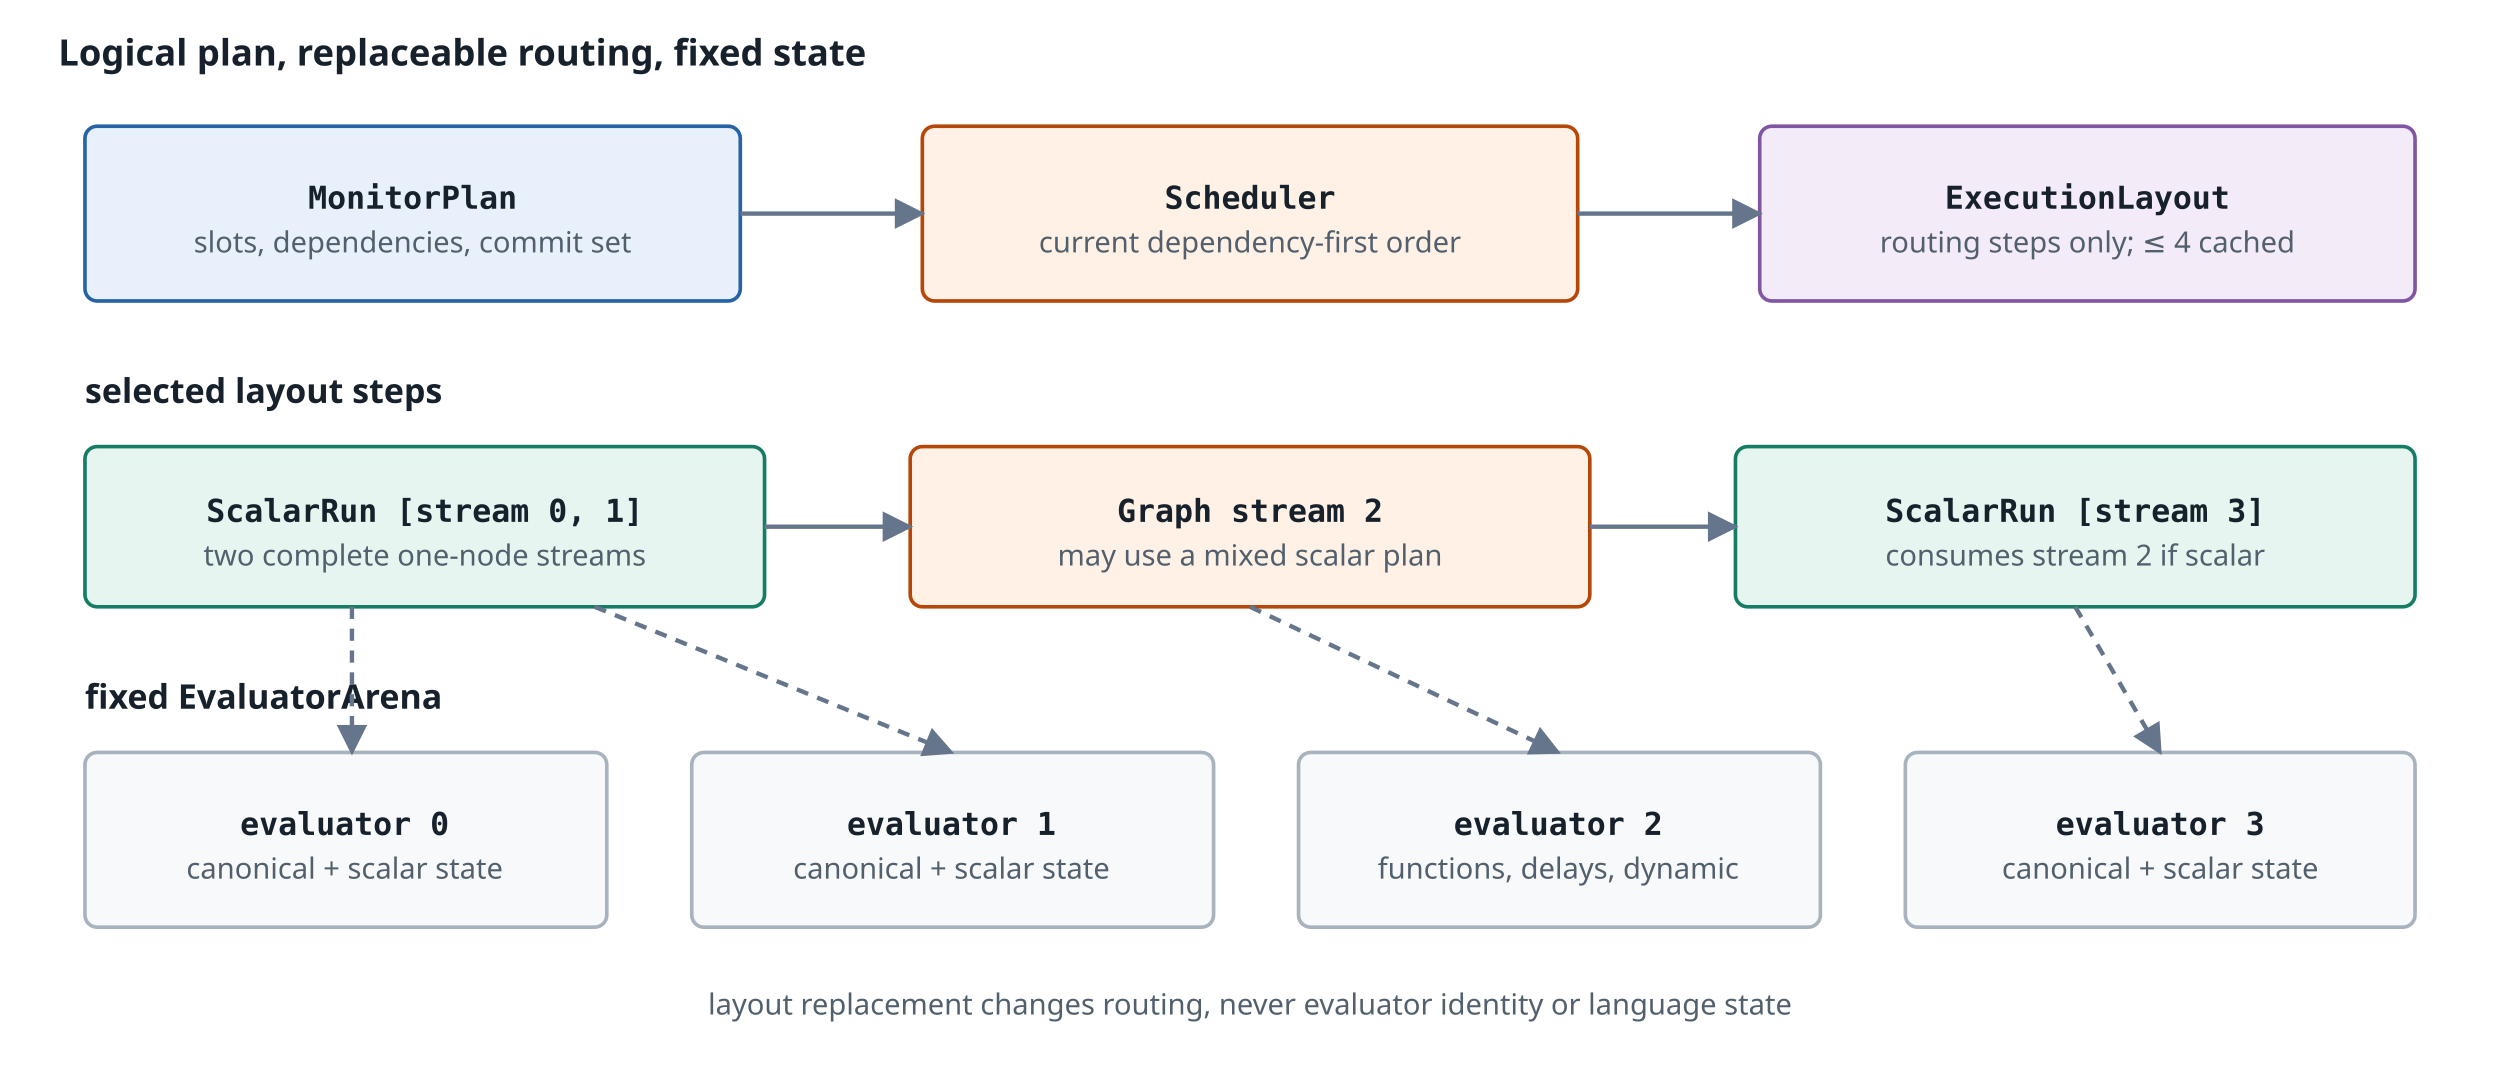
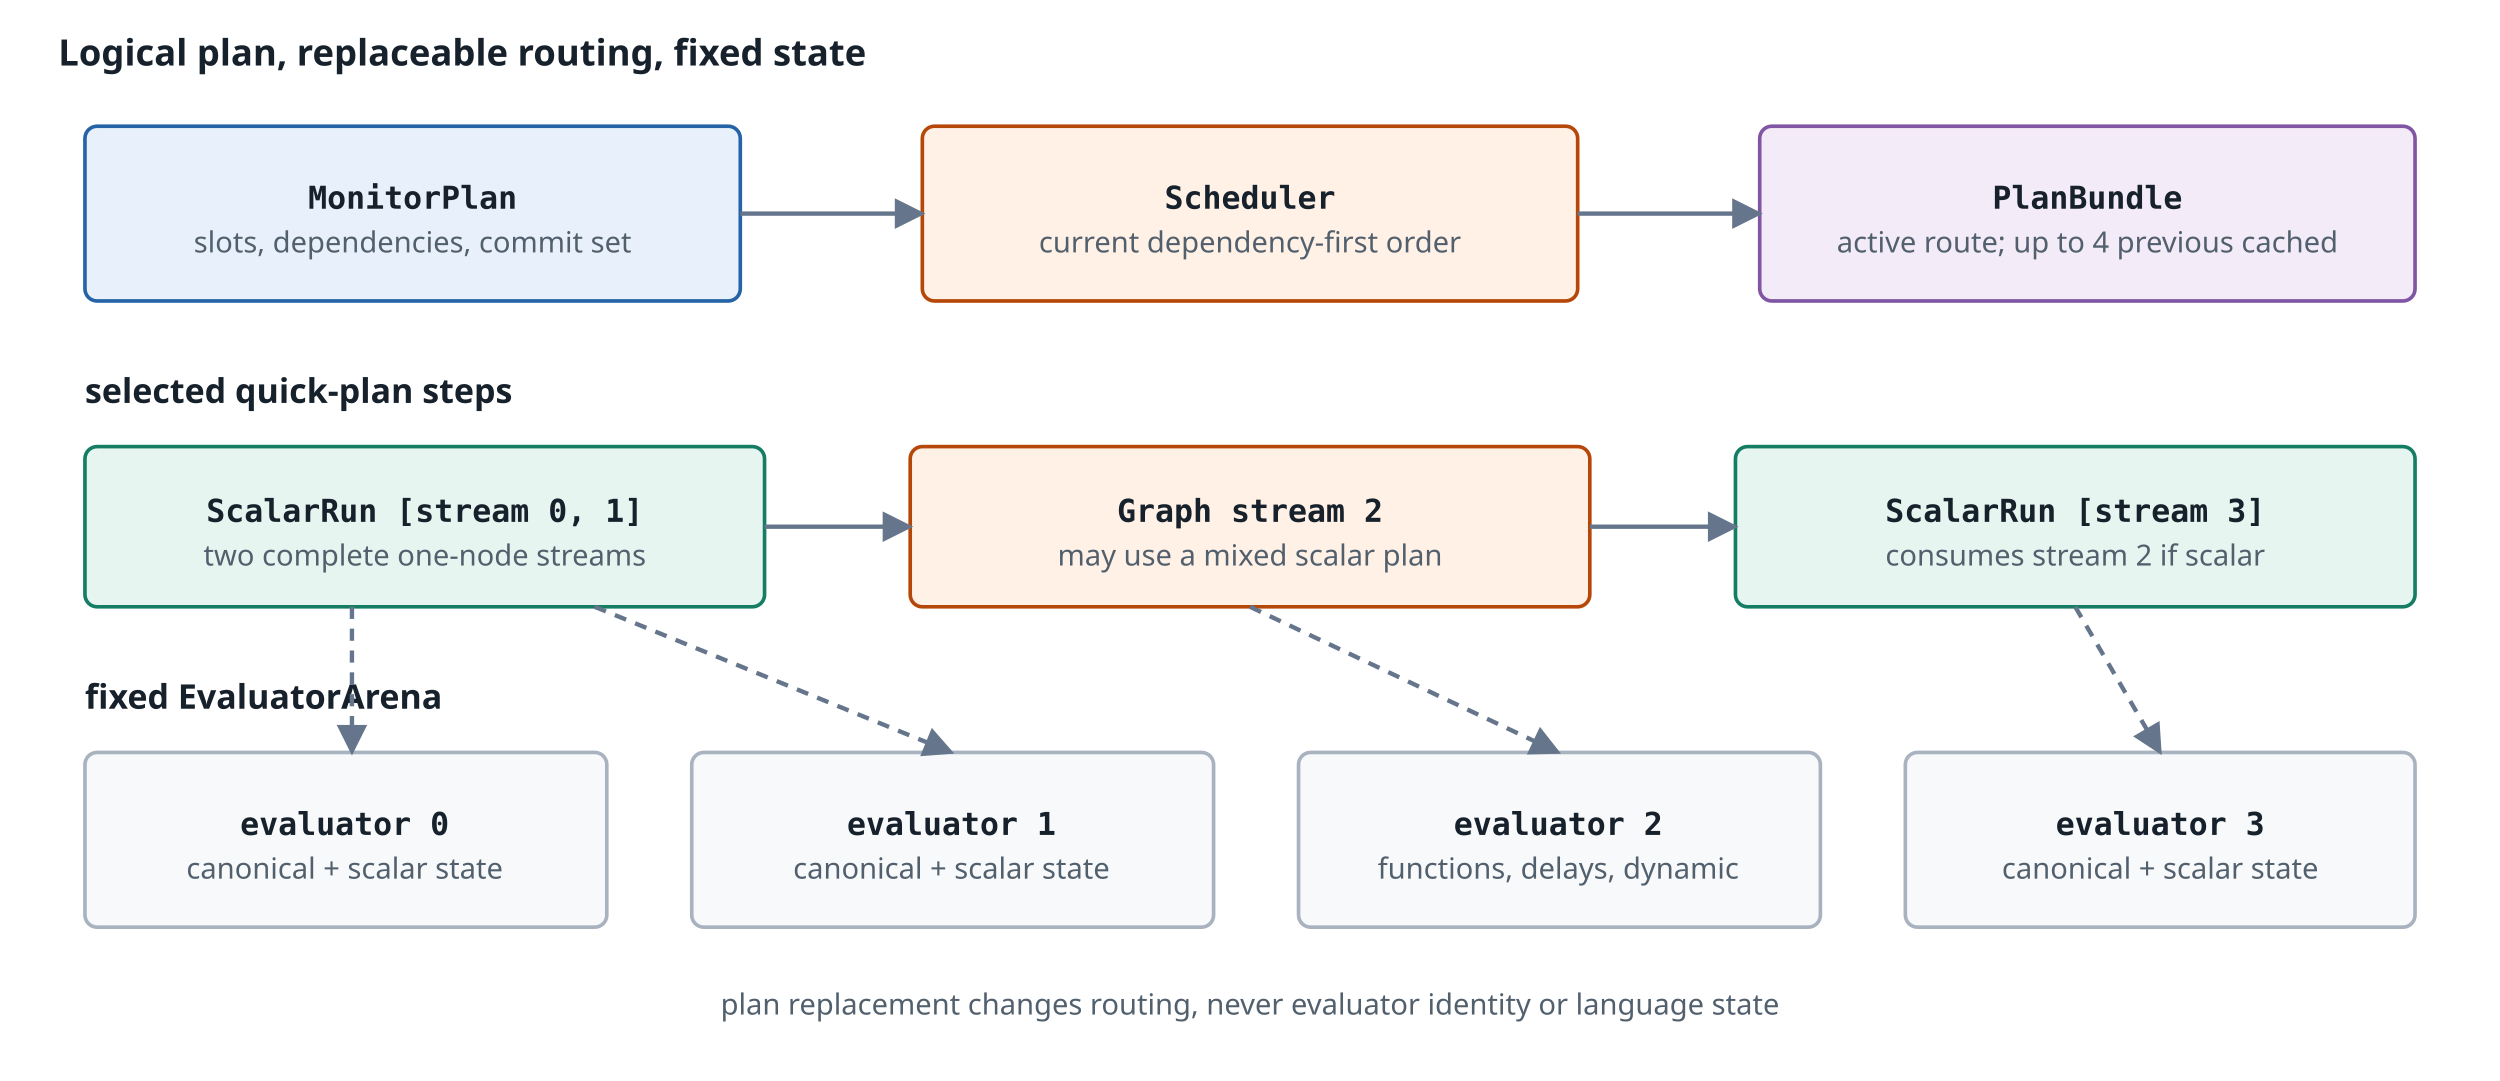
<svg xmlns="http://www.w3.org/2000/svg" viewBox="0 0 1030 445" role="img" aria-labelledby="layout-arrow-title layout-arrow-desc" style="width:100%;max-width:1030px;height:auto;background:#ffffff;border:1px solid #d0d7de;border-radius:6px">
  <defs>
    <marker id="layout-arrow" viewBox="0 0 10 10" refX="9" refY="5" markerWidth="7" markerHeight="7" orient="auto-start-reverse">
      <path d="M 0 0 L 10 5 L 0 10 z" fill="#65758b" />
    </marker>
  </defs>
  <text x="24" y="27" text-anchor="start" font-family="system-ui, sans-serif" font-size="15" font-weight="700" fill="#17212b">Logical plan, replaceable routing, fixed state</text>
  <rect x="35" y="52" width="270" height="72" rx="5" fill="#e8f1fb" stroke="#2563a6" stroke-width="1.5" />
  <text x="170" y="86" text-anchor="middle" font-family="ui-monospace, monospace" font-size="13" font-weight="600" fill="#17212b">MonitorPlan</text>
  <text x="170" y="104" text-anchor="middle" font-family="system-ui, sans-serif" font-size="12" font-weight="400" fill="#52606d">slots, dependencies, commit set</text>
  <rect x="380" y="52" width="270" height="72" rx="5" fill="#fff1e6" stroke="#b54708" stroke-width="1.5" />
  <text x="515" y="86" text-anchor="middle" font-family="ui-monospace, monospace" font-size="13" font-weight="600" fill="#17212b">Scheduler</text>
  <text x="515" y="104" text-anchor="middle" font-family="system-ui, sans-serif" font-size="12" font-weight="400" fill="#52606d">current dependency-first order</text>
  <rect x="725" y="52" width="270" height="72" rx="5" fill="#f3ebf8" stroke="#8055a3" stroke-width="1.5" />
-   <text x="860" y="86" text-anchor="middle" font-family="ui-monospace, monospace" font-size="13" font-weight="600" fill="#17212b">ExecutionLayout</text>
-   <text x="860" y="104" text-anchor="middle" font-family="system-ui, sans-serif" font-size="12" font-weight="400" fill="#52606d">routing steps only; ≤ 4 cached</text>
+   <text x="860" y="86" text-anchor="middle" font-family="ui-monospace, monospace" font-size="13" font-weight="600" fill="#17212b">PlanBundle</text>
+   <text x="860" y="104" text-anchor="middle" font-family="system-ui, sans-serif" font-size="12" font-weight="400" fill="#52606d">active route; up to 4 previous cached</text>
  <line x1="305" y1="88" x2="380" y2="88" stroke="#65758b" stroke-width="1.8" marker-end="url(#layout-arrow)" />
  <line x1="650" y1="88" x2="725" y2="88" stroke="#65758b" stroke-width="1.8" marker-end="url(#layout-arrow)" />
-   <text x="35" y="166" text-anchor="start" font-family="system-ui, sans-serif" font-size="14" font-weight="600" fill="#17212b">selected layout steps</text>
+   <text x="35" y="166" text-anchor="start" font-family="system-ui, sans-serif" font-size="14" font-weight="600" fill="#17212b">selected quick-plan steps</text>
  <rect x="35" y="184" width="280" height="66" rx="5" fill="#e6f5f0" stroke="#147d64" stroke-width="1.5" />
  <text x="175" y="215" text-anchor="middle" font-family="ui-monospace, monospace" font-size="13" font-weight="600" fill="#17212b">ScalarRun [stream 0, 1]</text>
  <text x="175" y="233" text-anchor="middle" font-family="system-ui, sans-serif" font-size="12" font-weight="400" fill="#52606d">two complete one-node streams</text>
  <rect x="375" y="184" width="280" height="66" rx="5" fill="#fff1e6" stroke="#b54708" stroke-width="1.5" />
  <text x="515" y="215" text-anchor="middle" font-family="ui-monospace, monospace" font-size="13" font-weight="600" fill="#17212b">Graph stream 2</text>
  <text x="515" y="233" text-anchor="middle" font-family="system-ui, sans-serif" font-size="12" font-weight="400" fill="#52606d">may use a mixed scalar plan</text>
  <rect x="715" y="184" width="280" height="66" rx="5" fill="#e6f5f0" stroke="#147d64" stroke-width="1.5" />
  <text x="855" y="215" text-anchor="middle" font-family="ui-monospace, monospace" font-size="13" font-weight="600" fill="#17212b">ScalarRun [stream 3]</text>
  <text x="855" y="233" text-anchor="middle" font-family="system-ui, sans-serif" font-size="12" font-weight="400" fill="#52606d">consumes stream 2 if scalar</text>
  <line x1="315" y1="217" x2="375" y2="217" stroke="#65758b" stroke-width="1.8" marker-end="url(#layout-arrow)" />
  <line x1="655" y1="217" x2="715" y2="217" stroke="#65758b" stroke-width="1.8" marker-end="url(#layout-arrow)" />
  <text x="35" y="292" text-anchor="start" font-family="system-ui, sans-serif" font-size="14" font-weight="600" fill="#17212b">fixed EvaluatorArena</text>
  <rect x="35" y="310" width="215" height="72" rx="5" fill="#f7f9fb" stroke="#a8b3bf" stroke-width="1.5" />
  <text x="142" y="344" text-anchor="middle" font-family="ui-monospace, monospace" font-size="13" font-weight="600" fill="#17212b">evaluator 0</text>
  <text x="142" y="362" text-anchor="middle" font-family="system-ui, sans-serif" font-size="12" font-weight="400" fill="#52606d">canonical + scalar state</text>
  <rect x="285" y="310" width="215" height="72" rx="5" fill="#f7f9fb" stroke="#a8b3bf" stroke-width="1.5" />
  <text x="392" y="344" text-anchor="middle" font-family="ui-monospace, monospace" font-size="13" font-weight="600" fill="#17212b">evaluator 1</text>
  <text x="392" y="362" text-anchor="middle" font-family="system-ui, sans-serif" font-size="12" font-weight="400" fill="#52606d">canonical + scalar state</text>
  <rect x="535" y="310" width="215" height="72" rx="5" fill="#f7f9fb" stroke="#a8b3bf" stroke-width="1.5" />
  <text x="642" y="344" text-anchor="middle" font-family="ui-monospace, monospace" font-size="13" font-weight="600" fill="#17212b">evaluator 2</text>
  <text x="642" y="362" text-anchor="middle" font-family="system-ui, sans-serif" font-size="12" font-weight="400" fill="#52606d">functions, delays, dynamic</text>
  <rect x="785" y="310" width="210" height="72" rx="5" fill="#f7f9fb" stroke="#a8b3bf" stroke-width="1.5" />
  <text x="890" y="344" text-anchor="middle" font-family="ui-monospace, monospace" font-size="13" font-weight="600" fill="#17212b">evaluator 3</text>
  <text x="890" y="362" text-anchor="middle" font-family="system-ui, sans-serif" font-size="12" font-weight="400" fill="#52606d">canonical + scalar state</text>
  <path d="M 145 250 L 145 310" fill="none" stroke="#65758b" stroke-width="1.8" stroke-dasharray="5 4" marker-end="url(#layout-arrow)" />
  <path d="M 245 250 L 392 310" fill="none" stroke="#65758b" stroke-width="1.8" stroke-dasharray="5 4" marker-end="url(#layout-arrow)" />
  <path d="M 515 250 L 642 310" fill="none" stroke="#65758b" stroke-width="1.8" stroke-dasharray="5 4" marker-end="url(#layout-arrow)" />
  <path d="M 855 250 L 890 310" fill="none" stroke="#65758b" stroke-width="1.8" stroke-dasharray="5 4" marker-end="url(#layout-arrow)" />
-   <text x="515" y="418" text-anchor="middle" font-family="system-ui, sans-serif" font-size="12" font-weight="400" fill="#52606d">layout replacement changes routing, never evaluator identity or language state</text>
+   <text x="515" y="418" text-anchor="middle" font-family="system-ui, sans-serif" font-size="12" font-weight="400" fill="#52606d">plan replacement changes routing, never evaluator identity or language state</text>
</svg>
